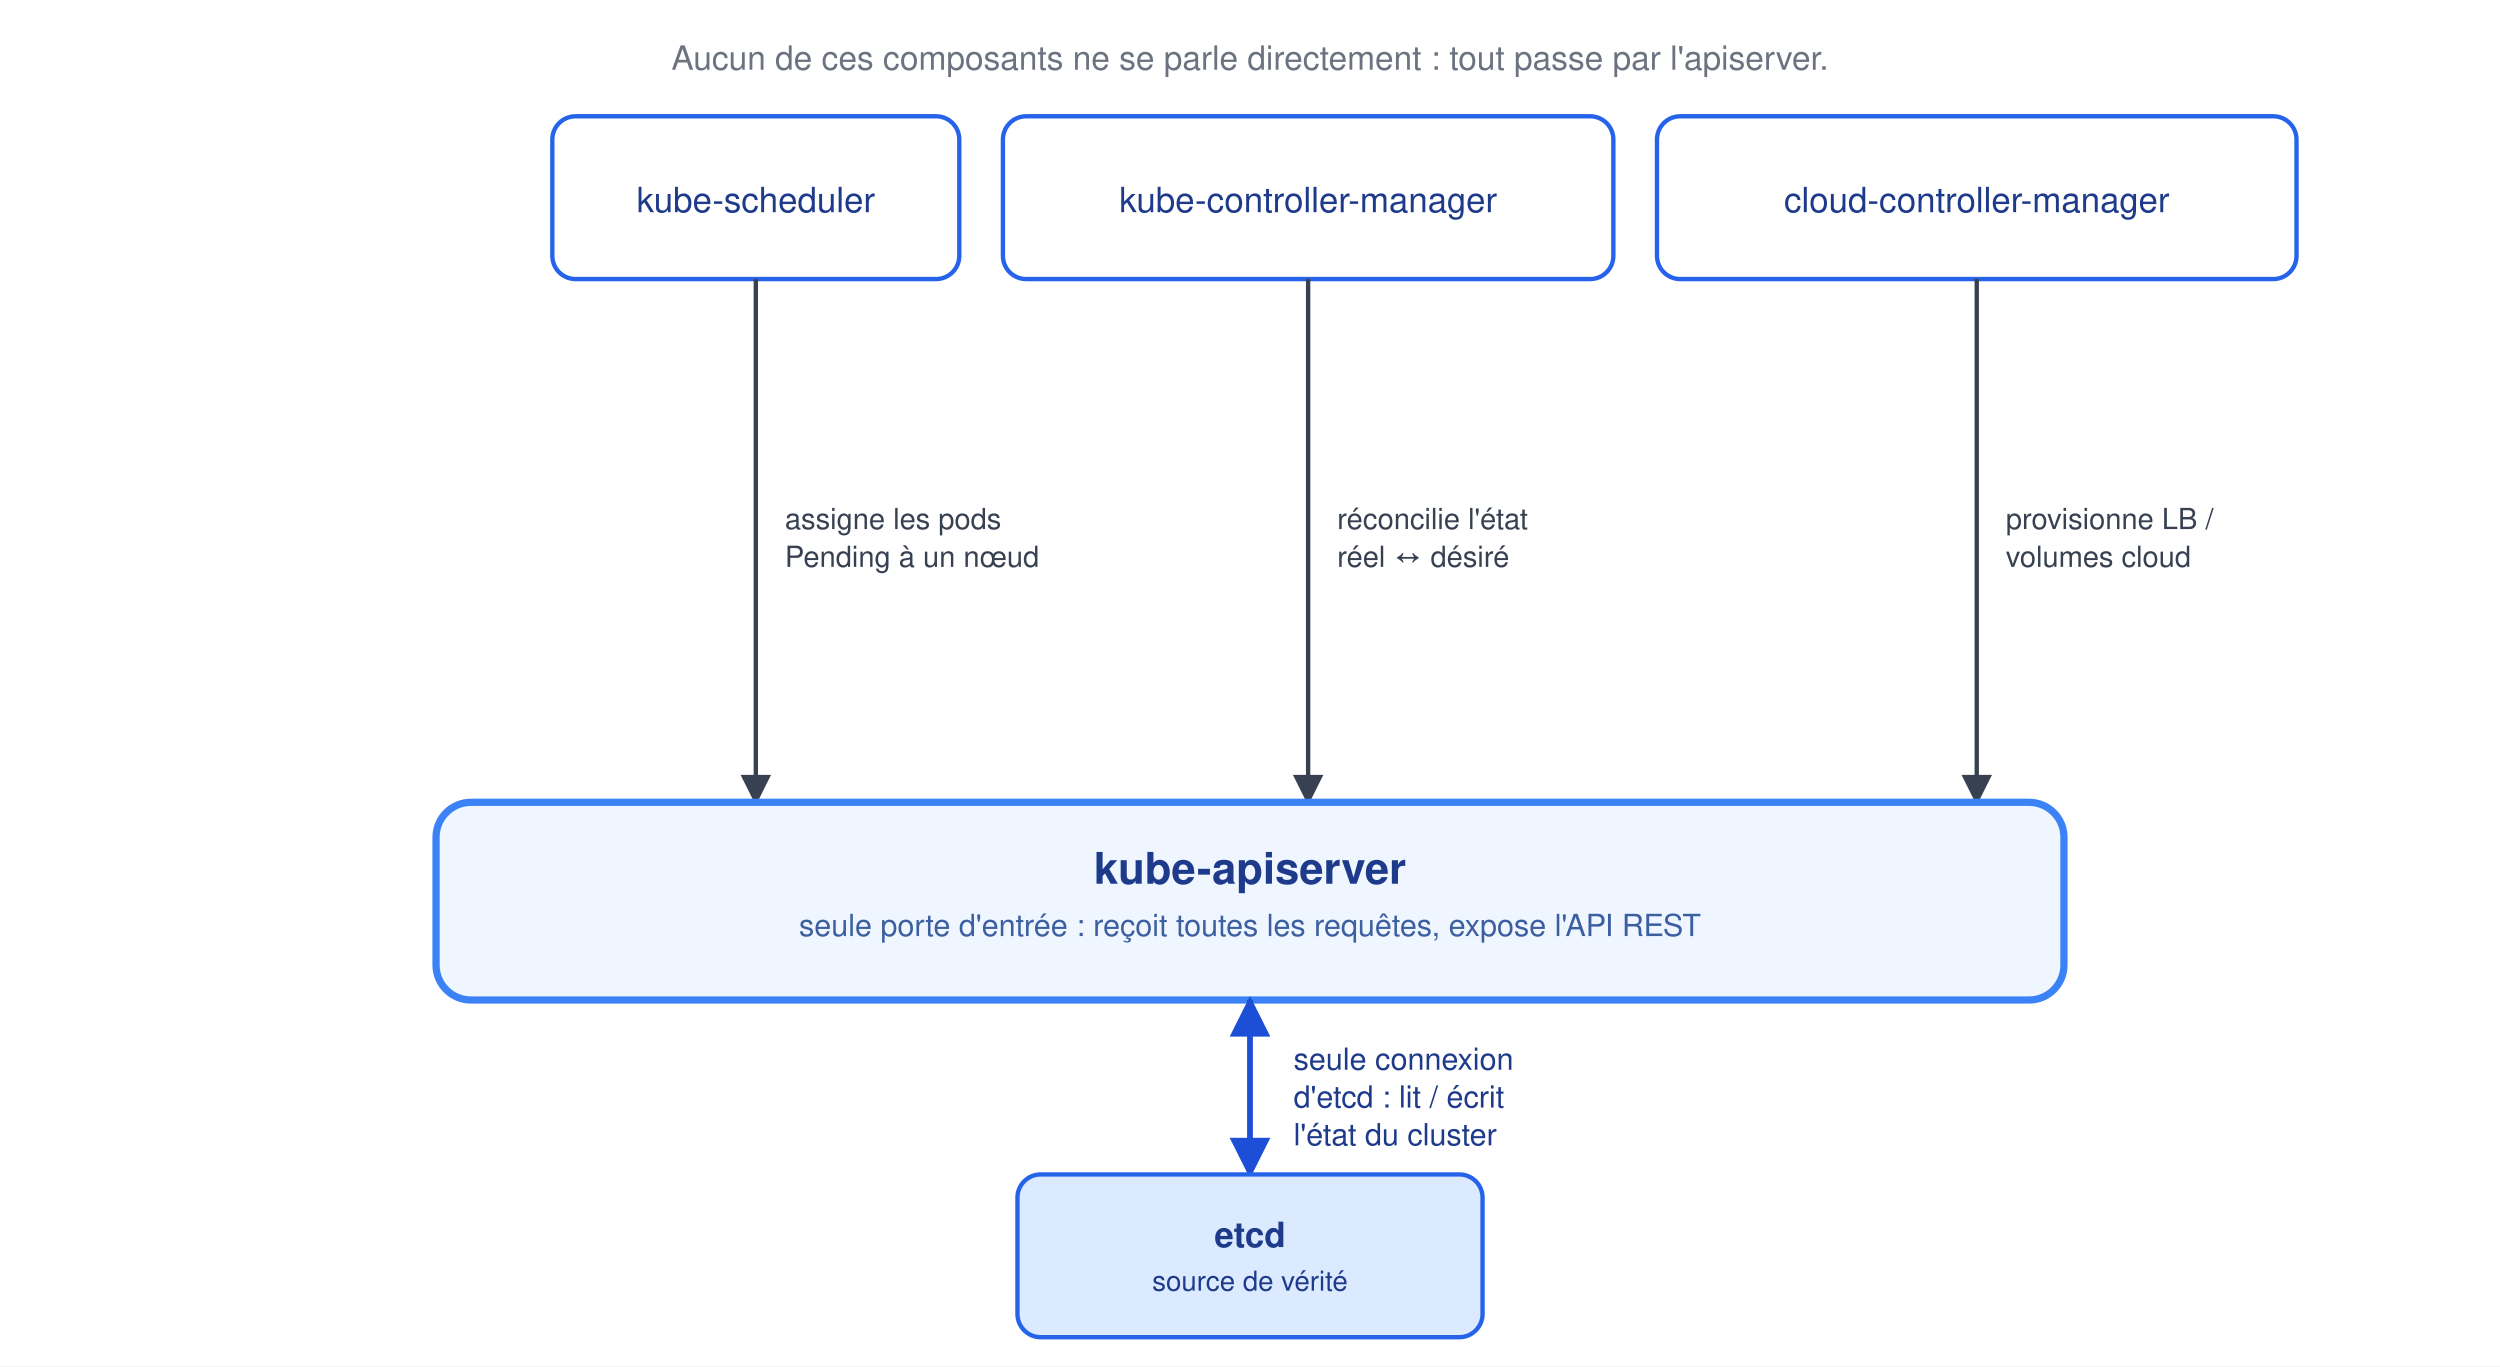
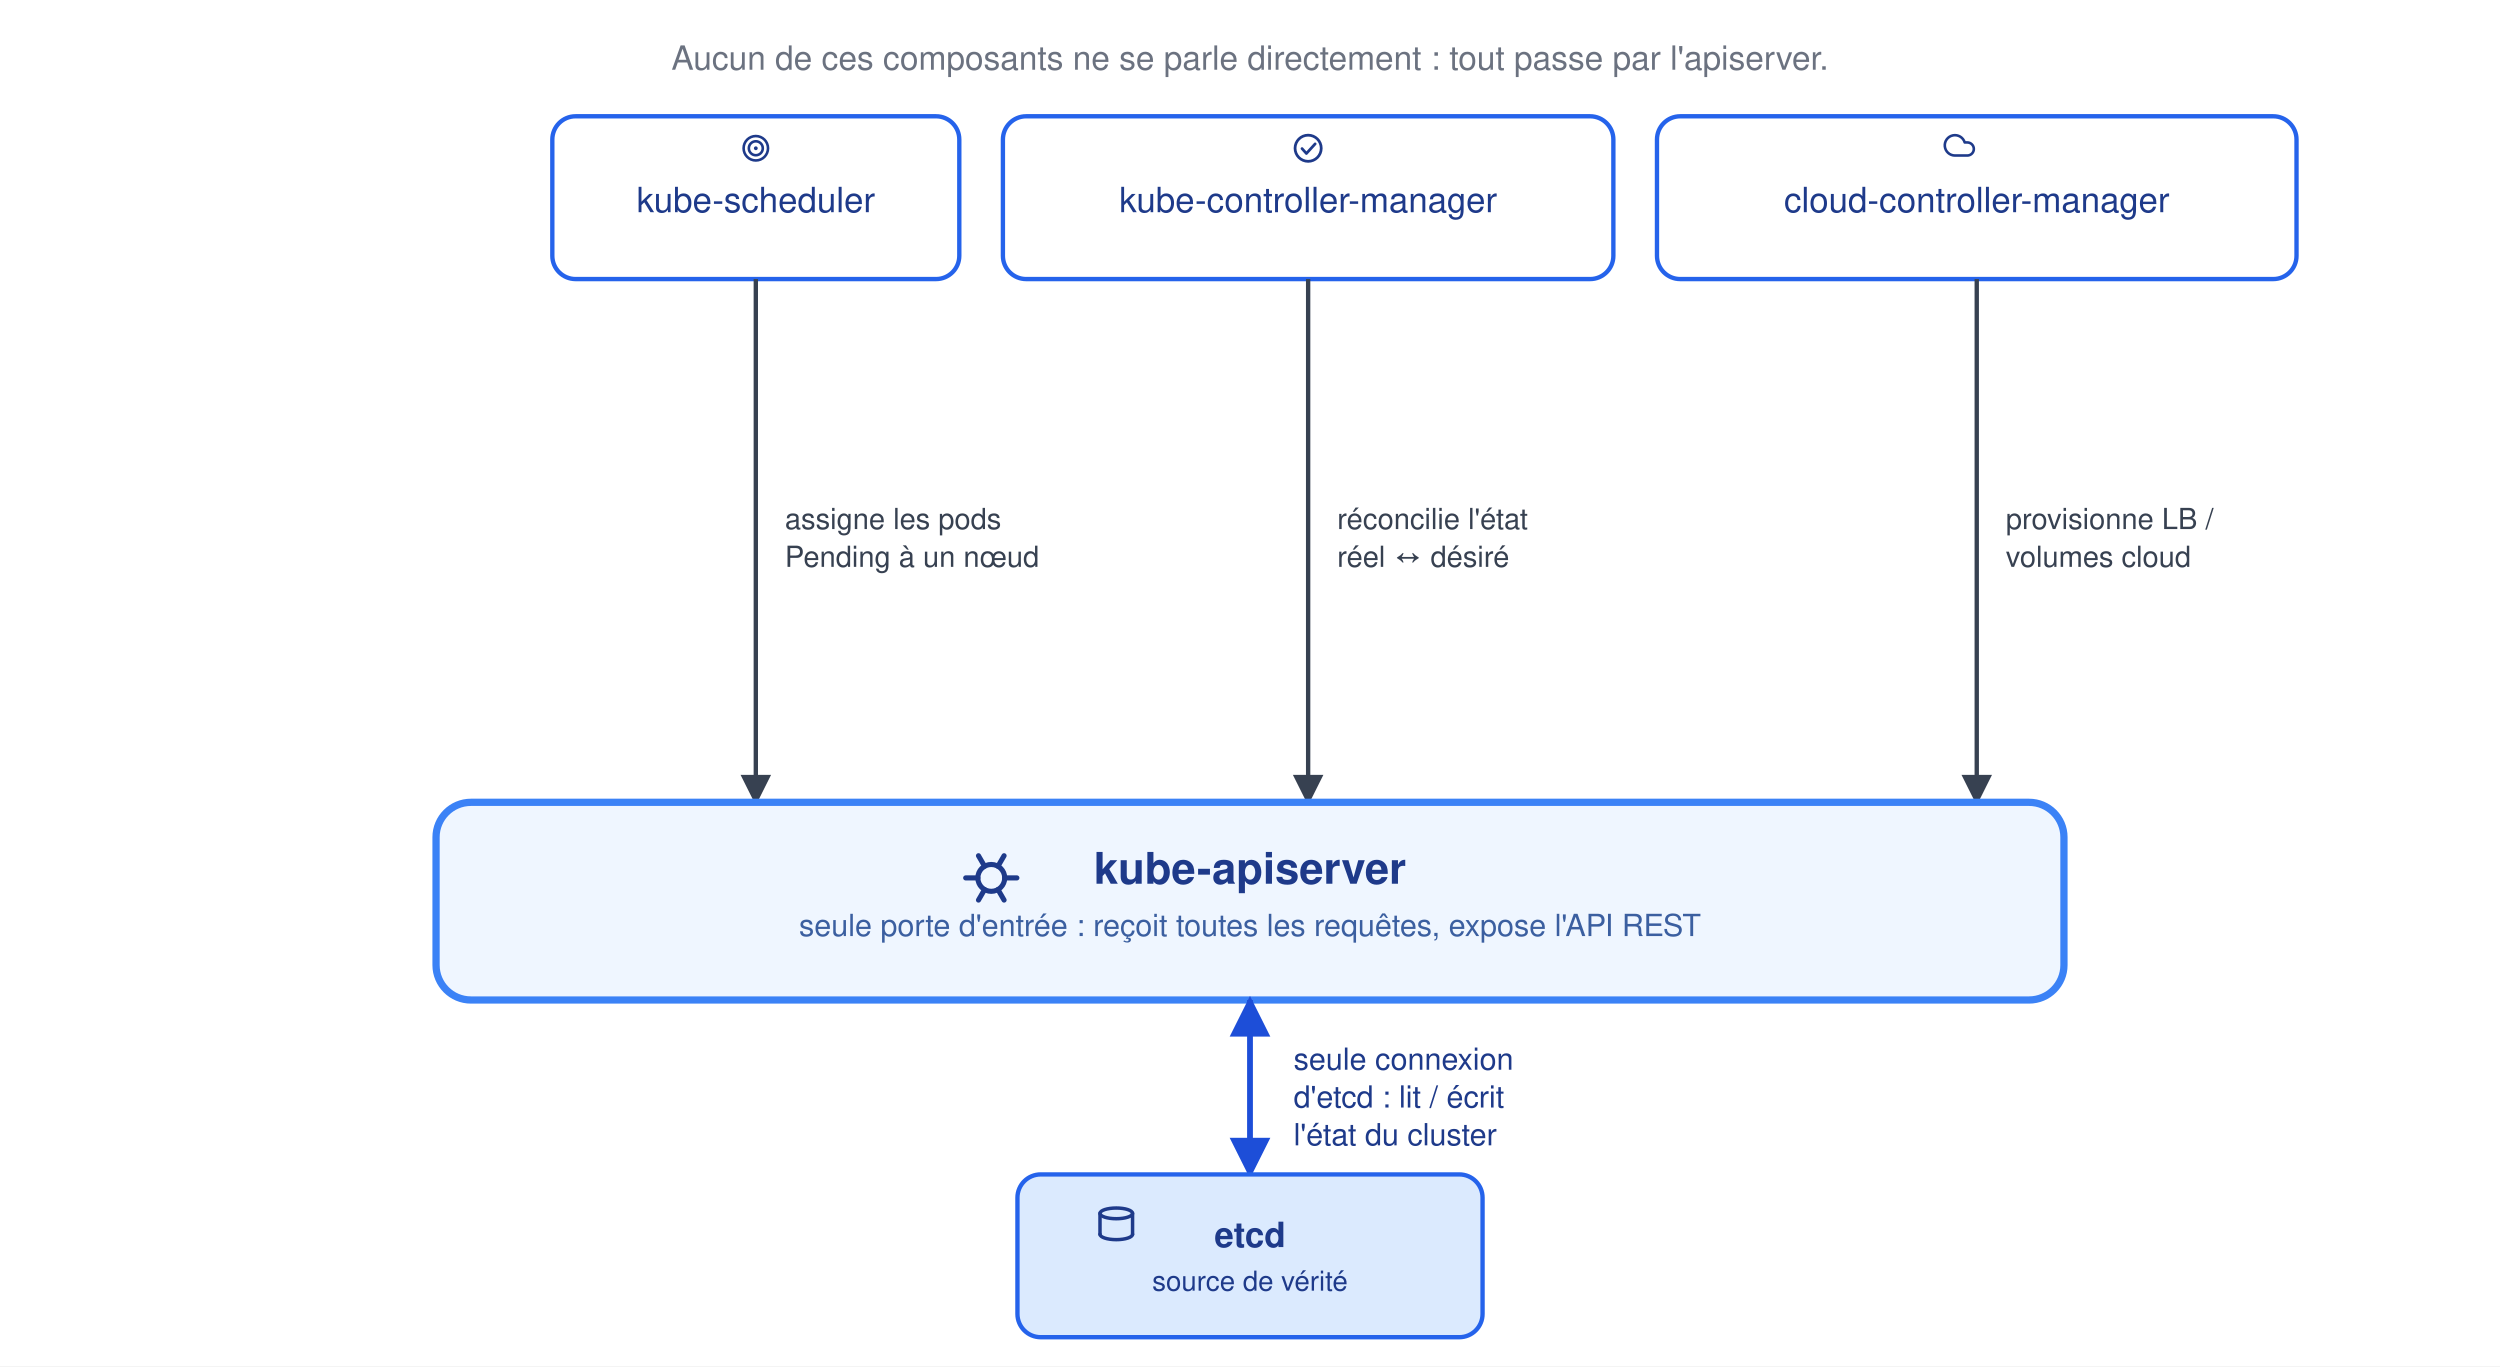
<svg xmlns="http://www.w3.org/2000/svg" width="860" height="470" viewBox="0 0 860 470" role="img" aria-label="Détail des interactions à l'intérieur du control plane" style="font-family: Helvetica, Arial, sans-serif;">
  <defs>
    <marker id="arrowD" viewBox="0 0 10 10" refX="9" refY="5" markerWidth="7" markerHeight="7" orient="auto-start-reverse">
      <path d="M0,0 L10,5 L0,10 z" fill="#374151" />
    </marker>
    <marker id="arrowDBlue" viewBox="0 0 10 10" refX="9" refY="5" markerWidth="7" markerHeight="7" orient="auto-start-reverse">
      <path d="M0,0 L10,5 L0,10 z" fill="#1D4ED8" />
    </marker>
+     <g id="icoGear2" fill="none" stroke-width="1.6" stroke-linecap="round" stroke-linejoin="round">
+       <circle cx="10" cy="10" r="4.2" />
+       <line x1="14.2" y1="10" x2="18" y2="10" />
+       <line x1="12.1" y1="13.65" x2="14" y2="16.93" />
+       <line x1="7.9" y1="13.65" x2="6" y2="16.93" />
+       <line x1="5.8" y1="10" x2="2" y2="10" />
+       <line x1="7.9" y1="6.35" x2="6" y2="3.07" />
+       <line x1="12.1" y1="6.35" x2="14" y2="3.07" />
+     </g>
+     <g id="icoTarget" fill="none" stroke-width="1.5" stroke-linecap="round" stroke-linejoin="round">
+       <circle cx="10" cy="10" r="7" />
+       <circle cx="10" cy="10" r="4" />
+       <circle cx="10" cy="10" r="1.1" fill="currentColor" stroke="none" />
+     </g>
+     <g id="icoCheck" fill="none" stroke-width="1.6" stroke-linecap="round" stroke-linejoin="round">
+       <circle cx="10" cy="10" r="7.5" />
+       <polyline points="6.5,10.2 9,13 14,7.5" />
+     </g>
+     <g id="icoCloud" fill="none" stroke-width="1.8" stroke-linecap="round" stroke-linejoin="round">
+       <path d="M17.5,19 H9 a7,7 0 1,1 6.71,-9 h1.79 a4.5,4.5 0 1,1 0,9 z" />
+     </g>
+     <g id="icoCylinder" fill="none" stroke-width="1.5" stroke-linecap="round" stroke-linejoin="round">
+       <ellipse cx="10" cy="5.5" rx="7" ry="2.3" />
+       <line x1="3" y1="5.5" x2="3" y2="14.5" />
+       <line x1="17" y1="5.5" x2="17" y2="14.5" />
+       <path d="M3,14.5 A7,2.3 0 0,0 17,14.5" />
+     </g>
  </defs>
  <rect x="0" y="0" width="860" height="470" fill="#ffffff" />
  <text x="430" y="24" text-anchor="middle" font-size="11.5" fill="#6B7280">Aucun de ces composants ne se parle directement : tout passe par l'apiserver.</text>
  <rect x="190" y="40" width="140" height="56" rx="8" fill="#FFFFFF" stroke="#2563EB" stroke-width="1.5" />
+   <use href="#icoTarget" transform="translate(254,45) scale(0.6)" stroke="#1E3A8A" color="#1E3A8A" />
  <text x="260" y="73" text-anchor="middle" font-size="12" fill="#1E3A8A">kube-scheduler</text>
  <rect x="345" y="40" width="210" height="56" rx="8" fill="#FFFFFF" stroke="#2563EB" stroke-width="1.5" />
+   <use href="#icoCheck" transform="translate(444,45) scale(0.6)" stroke="#1E3A8A" />
  <text x="450" y="73" text-anchor="middle" font-size="12" fill="#1E3A8A">kube-controller-manager</text>
  <rect x="570" y="40" width="220" height="56" rx="8" fill="#FFFFFF" stroke="#2563EB" stroke-width="1.5" />
+   <use href="#icoCloud" transform="translate(668,44) scale(0.5)" stroke="#1E3A8A" />
  <text x="680" y="73" text-anchor="middle" font-size="12" fill="#1E3A8A">cloud-controller-manager</text>
  <line x1="260" y1="96" x2="260" y2="276" stroke="#374151" stroke-width="1.5" marker-end="url(#arrowD)" />
  <text x="270" y="182" font-size="10" fill="#374151">assigne les pods</text>
  <text x="270" y="195" font-size="10" fill="#374151">Pending à un nœud</text>
  <line x1="450" y1="96" x2="450" y2="276" stroke="#374151" stroke-width="1.5" marker-end="url(#arrowD)" />
  <text x="460" y="182" font-size="10" fill="#374151">réconcilie l'état</text>
  <text x="460" y="195" font-size="10" fill="#374151">réel ↔ désiré</text>
  <line x1="680" y1="96" x2="680" y2="276" stroke="#374151" stroke-width="1.5" marker-end="url(#arrowD)" />
  <text x="690" y="182" font-size="10" fill="#374151">provisionne LB /</text>
  <text x="690" y="195" font-size="10" fill="#374151">volumes cloud</text>
  <rect x="150" y="276" width="560" height="68" rx="12" fill="#EFF6FF" stroke="#3B82F6" stroke-width="2.5" />
+   <use href="#icoGear2" transform="translate(330,291) scale(1.1)" stroke="#1E3A8A" />
  <text x="430" y="304" text-anchor="middle" font-size="15" font-weight="700" fill="#1E3A8A">kube-apiserver</text>
  <text x="430" y="322" text-anchor="middle" font-size="10.5" fill="#3B5FA0">seule porte d'entrée : reçoit toutes les requêtes, expose l'API REST</text>
  <line x1="430" y1="344" x2="430" y2="404" stroke="#1D4ED8" stroke-width="2" marker-end="url(#arrowDBlue)" marker-start="url(#arrowDBlue)" />
  <text x="445" y="368" font-size="10.5" fill="#1E3A8A">seule connexion</text>
  <text x="445" y="381" font-size="10.5" fill="#1E3A8A">d'etcd : lit / écrit</text>
  <text x="445" y="394" font-size="10.5" fill="#1E3A8A">l'état du cluster</text>
  <rect x="350" y="404" width="160" height="56" rx="8" fill="#DBEAFE" stroke="#2563EB" stroke-width="1.5" />
+   <use href="#icoCylinder" transform="translate(376,413) scale(0.8)" stroke="#1E3A8A" />
  <text x="430" y="429" text-anchor="middle" font-size="12" font-weight="700" fill="#1E3A8A">etcd</text>
  <text x="430" y="444" text-anchor="middle" font-size="9.5" fill="#1E3A8A">source de vérité</text>
</svg>
